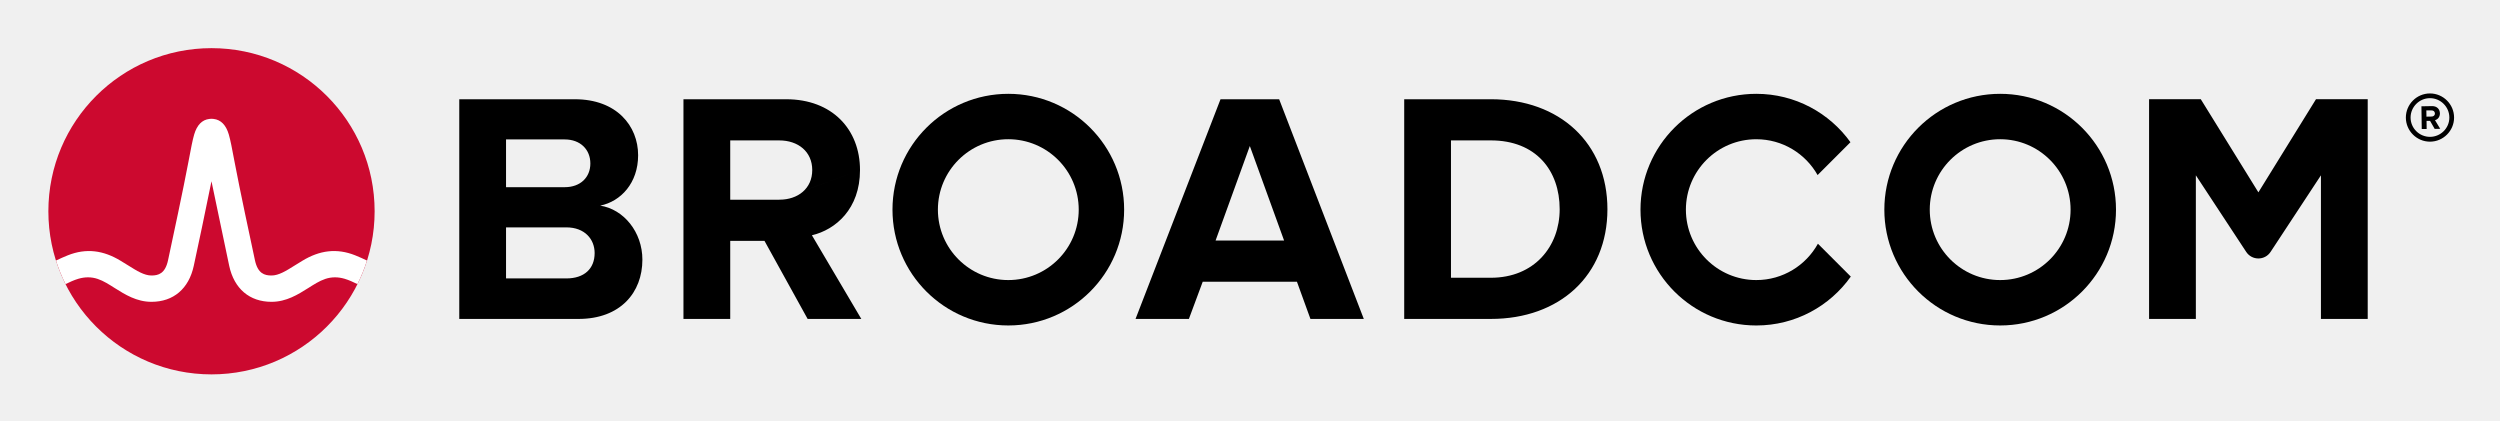
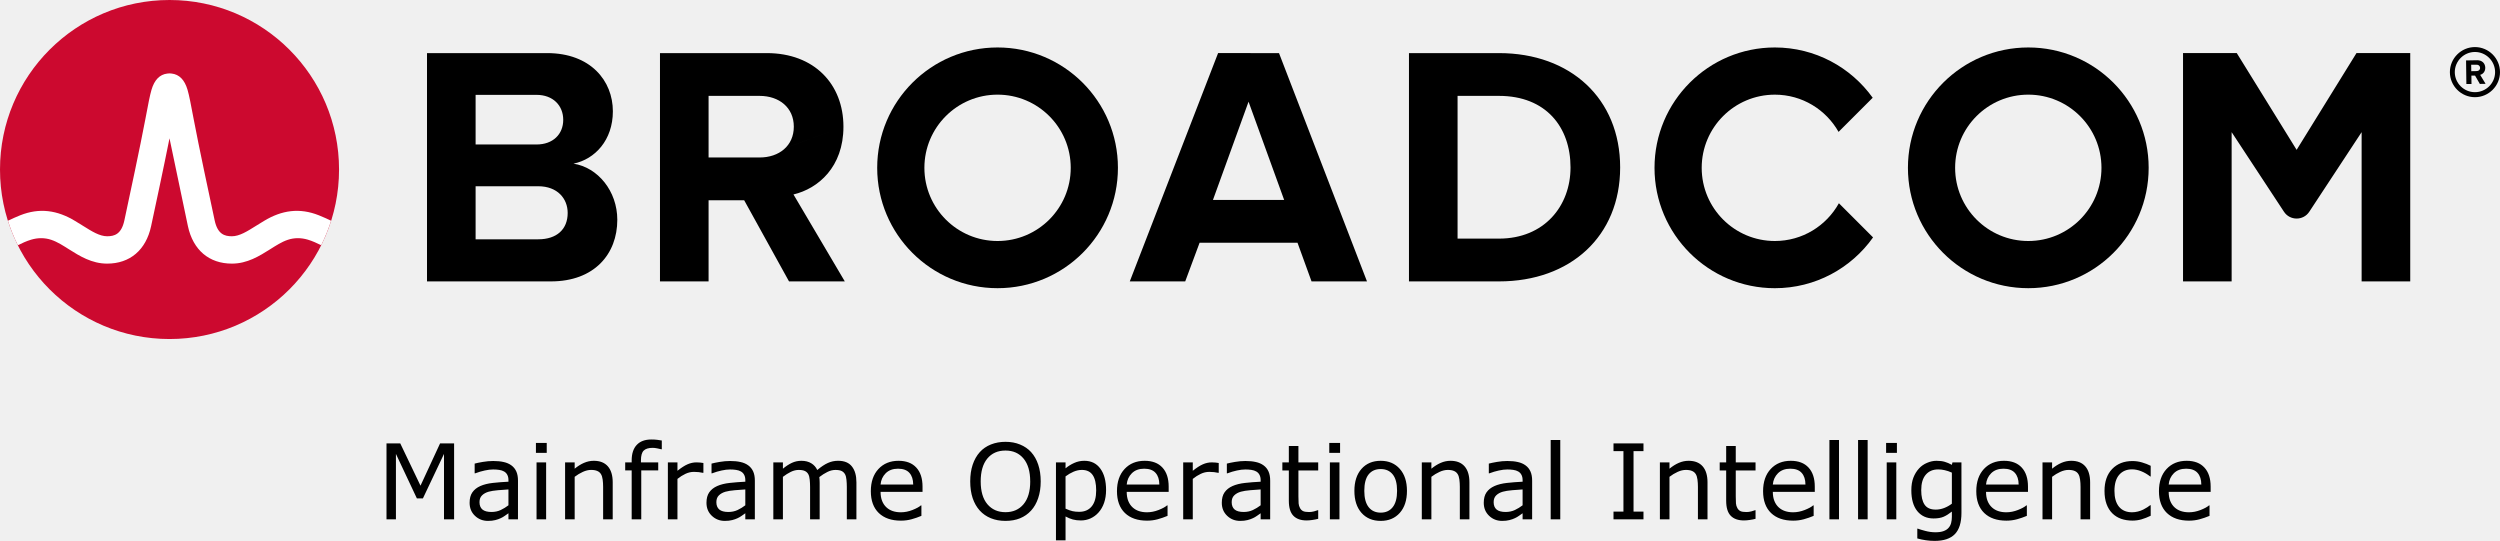
- <svg xmlns="http://www.w3.org/2000/svg" xmlns:xlink="http://www.w3.org/1999/xlink" role="img" viewBox="-4.53 -4.53 248.82 41.82" version="1.1" id="svg4">
+ <svg xmlns="http://www.w3.org/2000/svg" xmlns:xlink="http://www.w3.org/1999/xlink" role="img" viewBox="-4.53 -4.53 239.436 51.803" version="1.1" id="svg4" width="239.436" height="51.803">
  <defs id="defs4" />
-   <path d="M237.32 9.09c-1.06 0-1.93-.86-1.93-1.92s.87-1.93 1.93-1.93 1.93.87 1.93 1.93-.87 1.92-1.93 1.92m0-4.32c-1.32 0-2.4 1.08-2.4 2.4 0 1.32 1.08 2.4 2.4 2.4 1.32 0 2.4-1.08 2.4-2.4 0-1.32-1.08-2.4-2.4-2.4" id="path1" />
-   <path d="M237.48 7.07l-.51.01-.01-.62h.51c.19-.01.34.11.34.3.01.19-.14.31-.33.31m.83-.32c-.01-.42-.3-.72-.77-.72l-1.07.02.03 2.26h.49l-.01-.81h.35l.46.8.55-.01-.52-.86c.24-.06.49-.28.49-.68M51.834 23.18h-5.999V9.347h5.835c1.574 0 2.557 1.016 2.557 2.393 0 1.377-.983 2.36-2.557 2.36H45v4h6.834c1.836 0 2.819 1.18 2.819 2.556 0 1.574-1.049 2.525-2.819 2.525m3.376-7.245c2.066-.426 3.771-2.262 3.771-5.015 0-2.918-2.131-5.573-6.295-5.573h-11.506v21.865h11.867c4.163 0 6.359-2.623 6.359-5.901 0-2.754-1.868-5.015-4.196-5.376m17.823-.59H68v4.098h3.558l4.294 7.769h5.343l-4.917-8.327c2.361-.557 4.786-2.622 4.786-6.49m0 0c0-4.065-2.786-7.048-7.343-7.048h-10.228v21.865h4.655V9.445h4.885c1.869 0 3.278 1.114 3.278 2.95s-1.409 2.95-3.278 2.95m43.421 4.065l3.409-9.408 3.41 9.408zm.492-14.063l-8.458 21.865h5.31l1.377-3.704h9.376l1.344 3.704h5.311l-8.425-21.865zm26.904 17.767h-3.967v-13.67h3.967c4.491 0 6.851 2.983 6.851 6.852 0 3.704-2.524 6.818-6.851 6.818m0-17.767h-8.622v21.865h8.622c6.851 0 11.604-4.327 11.604-10.916s-4.753-10.949-11.604-10.949m82.127-.004l-5.734 9.27-5.734-9.27h-5.146v21.869h4.656v-14.293l5.012 7.622c.574.871 1.851.871 2.424 0l5.013-7.622v14.293h4.656V5.343z" id="path2" />
-   <path id="a" d="M95.825 23.344c-3.871 0-7.008-3.138-7.008-7.008 0-3.871 3.137-7.009 7.008-7.009 3.87 0 7.008 3.138 7.008 7.009 0 3.87-3.138 7.008-7.008 7.008m0-18.536c-6.367 0-11.528 5.161-11.528 11.528 0 6.366 5.161 11.527 11.528 11.527 6.366 0 11.528-5.161 11.528-11.527 0-6.367-5.162-11.528-11.528-11.528" />
-   <path d="M176.404 19.727c-1.195 2.156-3.492 3.617-6.132 3.617-3.87 0-7.008-3.138-7.008-7.008 0-3.871 3.138-7.008 7.008-7.008 2.618 0 4.897 1.438 6.1 3.565l3.27-3.269c-2.092-2.915-5.508-4.816-9.37-4.816-6.367 0-11.527 5.161-11.527 11.528 0 6.366 5.16 11.528 11.527 11.528 3.883 0 7.316-1.922 9.404-4.865z" id="path3" />
+   <path d="m 232.506,4.298 c -1.06,0 -1.93,-0.86 -1.93,-1.92 0,-1.06 0.87,-1.93 1.93,-1.93 1.06,0 1.93,0.87 1.93,1.93 0,1.06 -0.87,1.92 -1.93,1.92 m 0,-4.32 c -1.32,0 -2.4,1.08 -2.4,2.4 0,1.32 1.08,2.4 2.4,2.4 1.32,0 2.4,-1.08 2.4,-2.4 0,-1.32 -1.08,-2.4 -2.4,-2.4" id="path1" />
+   <path d="m 232.666,2.278 -0.51,0.01 -0.01,-0.62 h 0.51 c 0.19,-0.01 0.34,0.11 0.34,0.3 0.01,0.19 -0.14,0.31 -0.33,0.31 m 0.83,-0.32 c -0.01,-0.42 -0.3,-0.72 -0.77,-0.72 l -1.07,0.02 0.03,2.26 h 0.49 l -0.01,-0.81 h 0.35 l 0.46,0.8 0.55,-0.01 -0.52,-0.86 c 0.24,-0.06 0.49,-0.28 0.49,-0.68 M 47.02,18.389 h -5.999 V 4.555 h 5.835 c 1.574,0 2.557,1.016 2.557,2.393 0,1.377 -0.983,2.36 -2.557,2.36 H 40.186 v 4 h 6.834 c 1.836,0 2.819,1.18 2.819,2.556 0,1.574 -1.049,2.525 -2.819,2.525 m 3.376,-7.245 c 2.066,-0.426 3.771,-2.262 3.771,-5.015 0,-2.918 -2.131,-5.573 -6.295,-5.573 H 36.366 V 22.421 h 11.867 c 4.163,0 6.359,-2.623 6.359,-5.901 0,-2.754 -1.868,-5.015 -4.196,-5.376 m 17.823,-0.59 H 63.186 v 4.098 h 3.558 l 4.294,7.769 h 5.343 l -4.917,-8.327 c 2.361,-0.557 4.786,-2.622 4.786,-6.49 m 0,0 c 0,-4.065 -2.786,-7.048 -7.343,-7.048 H 58.679 V 22.42 h 4.655 V 4.653 h 4.885 c 1.869,0 3.278,1.114 3.278,2.95 0,1.836 -1.409,2.95 -3.278,2.95 m 43.421,4.065 3.409,-9.408 3.41,9.408 z m 0.492,-14.063 -8.458,21.865 h 5.31 l 1.377,-3.704 h 9.376 l 1.344,3.704 h 5.311 L 117.966,0.556 Z M 139.035,18.323 h -3.967 V 4.653 h 3.967 c 4.491,0 6.851,2.983 6.851,6.852 0,3.704 -2.524,6.818 -6.851,6.818 m 0,-17.767 h -8.622 V 22.421 h 8.622 c 6.851,0 11.604,-4.327 11.604,-10.916 0,-6.589 -4.753,-10.949 -11.604,-10.949 m 82.127,-0.004 -5.734,9.27 -5.734,-9.27 h -5.146 V 22.42 h 4.656 V 8.127 l 5.012,7.622 c 0.574,0.871 1.851,0.871 2.424,0 l 5.013,-7.622 V 22.42 h 4.656 V 0.551 Z" id="path2" />
+   <path id="a" d="m 91.011,18.552 c -3.871,0 -7.008,-3.138 -7.008,-7.008 0,-3.871 3.137,-7.009 7.008,-7.009 3.87,0 7.008,3.138 7.008,7.009 0,3.87 -3.138,7.008 -7.008,7.008 m 0,-18.536 c -6.367,0 -11.528,5.161 -11.528,11.528 0,6.366 5.161,11.527 11.528,11.527 6.366,0 11.528,-5.161 11.528,-11.527 0,-6.367 -5.162,-11.528 -11.528,-11.528" />
+   <path d="m 171.589,14.935 c -1.195,2.156 -3.492,3.617 -6.132,3.617 -3.87,0 -7.008,-3.138 -7.008,-7.008 0,-3.871 3.138,-7.008 7.008,-7.008 2.618,0 4.897,1.438 6.1,3.565 l 3.27,-3.269 c -2.092,-2.915 -5.508,-4.816 -9.37,-4.816 -6.367,0 -11.527,5.161 -11.527,11.528 0,6.366 5.16,11.528 11.527,11.528 3.883,0 7.316,-1.922 9.404,-4.865 z" id="path3" />
  <use transform="translate(98.718)" xlink:href="#a" id="use3" />
-   <ellipse cx="16.52" cy="16.497" fill="#cc092f" rx="16.236" ry="16.235" id="ellipse3" />
-   <path fill="#fff" d="M30.825 20.883c-1.857-.74-3.557-.492-5.261.541 0 0-.621.379-.807.496-.794.498-1.543.97-2.263.97-.687 0-1.363-.184-1.649-1.513-.446-2.073-1.534-7.167-2.009-9.69-.279-1.483-.432-2.282-.591-2.825-.28-.954-.792-1.473-1.519-1.556 0 0-.114-.016-.207-.016-.092 0-.218.018-.218.018-.72.086-1.229.605-1.507 1.554-.159.543-.312 1.342-.591 2.825-.475 2.523-1.563 7.617-2.009 9.69-.286 1.329-.962 1.513-1.649 1.513-.72 0-1.469-.472-2.263-.97-.186-.117-.808-.496-.808-.496-1.703-1.033-3.404-1.281-5.26-.541-.401.16-.796.339-1.172.52.257.806.577 1.599.95 2.344.411-.202.842-.402 1.282-.532.634-.187 1.284-.197 1.914.014.612.205 1.157.568 1.7.909 1.023.643 2.182 1.372 3.657 1.372 2.186 0 3.72-1.305 4.21-3.581.38-1.764 1.222-5.702 1.763-8.418 0 0 1.386 6.654 1.765 8.418.49 2.276 2.025 3.581 4.211 3.581 1.475 0 2.634-.729 3.657-1.372.543-.341 1.088-.704 1.7-.909.629-.211 1.28-.201 1.914-.014.44.13.87.331 1.281.533.374-.745.693-1.539.95-2.345-.376-.181-.77-.36-1.171-.52" id="path4" />
-   <path d="m 43.775,50 h -0.967 v -6.265 l -2.021,4.263 H 40.211 L 38.204,43.735 V 50 h -0.903 v -7.271 h 1.318 l 1.938,4.048 1.875,-4.048 h 1.343 z m 6.118,0 h -0.913 v -0.581 q -0.122,0.083 -0.332,0.234 -0.205,0.146 -0.4,0.234 Q 48.018,50 47.721,50.073 q -0.298,0.078 -0.698,0.078 -0.737,0 -1.25,-0.488 -0.513,-0.488 -0.513,-1.245 0,-0.62 0.264,-1.001 0.269,-0.386 0.762,-0.605 0.498,-0.22 1.196,-0.298 0.698,-0.078 1.499,-0.117 v -0.142 q 0,-0.312 -0.112,-0.518 -0.107,-0.205 -0.312,-0.322 -0.195,-0.112 -0.469,-0.151 -0.273,-0.039 -0.571,-0.039 -0.361,0 -0.806,0.098 -0.444,0.093 -0.918,0.273 h -0.049 v -0.933 q 0.269,-0.073 0.776,-0.161 0.508,-0.088 1.001,-0.088 0.576,0 1.001,0.098 0.43,0.093 0.742,0.322 0.308,0.225 0.469,0.581 0.161,0.356 0.161,0.884 z m -0.913,-1.343 v -1.519 q -0.42,0.024 -0.991,0.073 -0.566,0.049 -0.898,0.142 -0.396,0.112 -0.64,0.352 -0.244,0.234 -0.244,0.649 0,0.469 0.283,0.708 0.283,0.234 0.864,0.234 0.483,0 0.884,-0.186 0.4,-0.19 0.742,-0.454 z m 3.667,-5.024 h -1.035 v -0.952 h 1.035 z M 52.589,50 h -0.918 v -5.454 h 0.918 z m 6.377,0 h -0.918 v -3.105 q 0,-0.376 -0.044,-0.703 -0.044,-0.332 -0.161,-0.518 -0.122,-0.205 -0.352,-0.303 -0.229,-0.103 -0.596,-0.103 -0.376,0 -0.786,0.186 -0.41,0.186 -0.786,0.474 V 50 h -0.918 v -5.454 h 0.918 v 0.605 q 0.43,-0.356 0.889,-0.557 0.459,-0.2 0.942,-0.2 0.884,0 1.348,0.532 0.464,0.532 0.464,1.533 z m 4.702,-6.709 h -0.049 q -0.151,-0.044 -0.396,-0.088 -0.244,-0.049 -0.43,-0.049 -0.591,0 -0.859,0.264 -0.264,0.259 -0.264,0.942 v 0.186 h 1.655 v 0.771 H 61.7 V 50 h -0.918 v -4.683 h -0.62 v -0.771 h 0.62 v -0.181 q 0,-0.972 0.483,-1.489 0.483,-0.522 1.396,-0.522 0.308,0 0.552,0.029 0.249,0.029 0.454,0.068 z m 3.984,2.256 h -0.049 q -0.205,-0.049 -0.4,-0.068 -0.19,-0.024 -0.454,-0.024 -0.425,0 -0.82,0.19 -0.396,0.186 -0.762,0.483 V 50 h -0.918 v -5.454 h 0.918 v 0.806 q 0.547,-0.439 0.962,-0.62 0.42,-0.186 0.854,-0.186 0.239,0 0.347,0.015 0.107,0.01 0.322,0.044 z M 72.579,50 h -0.913 v -0.581 q -0.122,0.083 -0.332,0.234 -0.205,0.146 -0.4,0.234 Q 70.704,50 70.406,50.073 q -0.298,0.078 -0.698,0.078 -0.737,0 -1.25,-0.488 -0.513,-0.488 -0.513,-1.245 0,-0.62 0.264,-1.001 0.269,-0.386 0.762,-0.605 0.498,-0.22 1.196,-0.298 0.698,-0.078 1.499,-0.117 v -0.142 q 0,-0.312 -0.112,-0.518 -0.107,-0.205 -0.312,-0.322 -0.195,-0.112 -0.469,-0.151 -0.273,-0.039 -0.571,-0.039 -0.361,0 -0.806,0.098 -0.444,0.093 -0.918,0.273 h -0.049 v -0.933 q 0.269,-0.073 0.776,-0.161 0.508,-0.088 1.001,-0.088 0.576,0 1.001,0.098 0.43,0.093 0.742,0.322 0.308,0.225 0.469,0.581 0.161,0.356 0.161,0.884 z m -0.913,-1.343 v -1.519 q -0.42,0.024 -0.991,0.073 -0.566,0.049 -0.898,0.142 -0.396,0.112 -0.64,0.352 -0.244,0.234 -0.244,0.649 0,0.469 0.283,0.708 0.283,0.234 0.864,0.234 0.483,0 0.884,-0.186 0.4,-0.19 0.742,-0.454 z M 82.306,50 h -0.918 v -3.105 q 0,-0.352 -0.034,-0.679 -0.029,-0.327 -0.132,-0.522 -0.112,-0.21 -0.322,-0.317 -0.21,-0.107 -0.605,-0.107 -0.386,0 -0.771,0.195 -0.386,0.19 -0.771,0.488 0.015,0.112 0.024,0.264 0.01,0.146 0.01,0.293 V 50 h -0.918 v -3.105 q 0,-0.361 -0.034,-0.684 -0.029,-0.327 -0.132,-0.522 -0.112,-0.21 -0.322,-0.312 -0.21,-0.107 -0.605,-0.107 -0.376,0 -0.757,0.186 -0.376,0.186 -0.752,0.474 V 50 h -0.918 v -5.454 h 0.918 v 0.605 q 0.43,-0.356 0.854,-0.557 0.43,-0.2 0.913,-0.2 0.557,0 0.942,0.234 0.391,0.234 0.581,0.649 0.557,-0.469 1.016,-0.674 0.459,-0.21 0.981,-0.21 0.898,0 1.323,0.547 0.43,0.542 0.43,1.519 z m 6.333,-2.632 h -4.019 q 0,0.503 0.151,0.879 0.151,0.371 0.415,0.61 0.254,0.234 0.601,0.352 0.352,0.117 0.771,0.117 0.557,0 1.118,-0.22 0.566,-0.225 0.806,-0.439 h 0.049 v 1.001 q -0.464,0.195 -0.947,0.327 -0.483,0.132 -1.016,0.132 -1.357,0 -2.119,-0.732 -0.762,-0.737 -0.762,-2.09 0,-1.338 0.728,-2.124 0.732,-0.786 1.924,-0.786 1.104,0 1.699,0.645 0.601,0.645 0.601,1.831 z m -0.894,-0.703 q -0.005,-0.723 -0.366,-1.118 -0.356,-0.396 -1.089,-0.396 -0.737,0 -1.177,0.435 -0.435,0.435 -0.493,1.079 z M 99.039,43.564 q 0.444,0.488 0.679,1.196 0.239,0.708 0.239,1.606 0,0.898 -0.244,1.611 -0.239,0.708 -0.674,1.182 -0.449,0.493 -1.064,0.742 -0.61,0.249 -1.396,0.249 -0.767,0 -1.396,-0.254 -0.625,-0.254 -1.064,-0.737 -0.439,-0.483 -0.679,-1.187 -0.234,-0.703 -0.234,-1.606 0,-0.889 0.234,-1.592 0.234,-0.708 0.684,-1.211 0.43,-0.479 1.064,-0.732 0.64,-0.254 1.392,-0.254 0.781,0 1.401,0.259 0.625,0.254 1.06,0.728 z m -0.088,2.803 q 0,-1.416 -0.635,-2.183 -0.635,-0.771 -1.733,-0.771 -1.108,0 -1.743,0.771 -0.63,0.767 -0.63,2.183 0,1.431 0.645,2.192 0.645,0.757 1.729,0.757 1.084,0 1.724,-0.757 0.645,-0.762 0.645,-2.192 z m 7.266,0.84 q 0,0.664 -0.19,1.216 -0.19,0.547 -0.537,0.928 -0.322,0.361 -0.762,0.562 -0.435,0.195 -0.923,0.195 -0.425,0 -0.771,-0.093 -0.342,-0.093 -0.698,-0.288 v 2.285 h -0.918 v -7.466 h 0.918 v 0.571 q 0.366,-0.308 0.82,-0.513 0.459,-0.21 0.977,-0.21 0.986,0 1.533,0.747 0.552,0.742 0.552,2.065 z m -0.947,0.024 q 0,-0.986 -0.337,-1.475 -0.337,-0.488 -1.035,-0.488 -0.396,0 -0.796,0.171 -0.4,0.171 -0.767,0.449 v 3.091 q 0.391,0.176 0.669,0.239 0.283,0.063 0.64,0.063 0.767,0 1.196,-0.518 0.43,-0.518 0.43,-1.533 z m 6.943,0.137 h -4.019 q 0,0.503 0.151,0.879 0.151,0.371 0.415,0.61 0.254,0.234 0.601,0.352 0.352,0.117 0.771,0.117 0.557,0 1.118,-0.22 0.566,-0.225 0.806,-0.439 h 0.049 v 1.001 q -0.464,0.195 -0.947,0.327 -0.483,0.132 -1.016,0.132 -1.357,0 -2.119,-0.732 -0.762,-0.737 -0.762,-2.09 0,-1.338 0.728,-2.124 0.732,-0.786 1.924,-0.786 1.104,0 1.699,0.645 0.601,0.645 0.601,1.831 z m -0.894,-0.703 q -0.005,-0.723 -0.366,-1.118 -0.356,-0.396 -1.089,-0.396 -0.737,0 -1.177,0.435 -0.435,0.435 -0.493,1.079 z m 5.688,-1.118 h -0.049 q -0.205,-0.049 -0.4,-0.068 -0.19,-0.024 -0.454,-0.024 -0.425,0 -0.82,0.19 -0.396,0.186 -0.762,0.483 V 50 h -0.918 v -5.454 h 0.918 v 0.806 q 0.547,-0.439 0.962,-0.62 0.42,-0.186 0.854,-0.186 0.239,0 0.347,0.015 0.107,0.01 0.322,0.044 z M 121.934,50 h -0.913 v -0.581 q -0.122,0.083 -0.332,0.234 -0.205,0.146 -0.4,0.234 -0.229,0.112 -0.527,0.186 -0.298,0.078 -0.698,0.078 -0.737,0 -1.25,-0.488 -0.513,-0.488 -0.513,-1.245 0,-0.62 0.264,-1.001 0.269,-0.386 0.762,-0.605 0.498,-0.22 1.196,-0.298 0.698,-0.078 1.499,-0.117 v -0.142 q 0,-0.312 -0.112,-0.518 -0.107,-0.205 -0.312,-0.322 -0.195,-0.112 -0.469,-0.151 -0.273,-0.039 -0.571,-0.039 -0.361,0 -0.806,0.098 -0.444,0.093 -0.918,0.273 h -0.049 v -0.933 q 0.269,-0.073 0.776,-0.161 0.508,-0.088 1.001,-0.088 0.576,0 1.001,0.098 0.43,0.093 0.742,0.322 0.308,0.225 0.469,0.581 0.161,0.356 0.161,0.884 z m -0.913,-1.343 v -1.519 q -0.42,0.024 -0.991,0.073 -0.566,0.049 -0.898,0.142 -0.396,0.112 -0.64,0.352 -0.244,0.234 -0.244,0.649 0,0.469 0.283,0.708 0.283,0.234 0.864,0.234 0.483,0 0.884,-0.186 0.4,-0.19 0.742,-0.454 z m 5.513,1.294 q -0.259,0.068 -0.566,0.112 -0.303,0.044 -0.542,0.044 -0.835,0 -1.27,-0.449 -0.435,-0.449 -0.435,-1.44 v -2.9 h -0.62 v -0.771 h 0.62 v -1.567 h 0.918 v 1.567 h 1.895 v 0.771 h -1.895 v 2.485 q 0,0.43 0.019,0.674 0.019,0.239 0.137,0.449 0.107,0.195 0.293,0.288 0.19,0.088 0.576,0.088 0.225,0 0.469,-0.063 0.244,-0.068 0.352,-0.112 h 0.049 z m 2.095,-6.318 h -1.035 v -0.952 h 1.035 z M 128.57,50 h -0.918 v -5.454 h 0.918 z m 6.465,-2.725 q 0,1.333 -0.684,2.104 -0.684,0.771 -1.831,0.771 -1.157,0 -1.841,-0.771 -0.679,-0.771 -0.679,-2.104 0,-1.333 0.679,-2.104 0.684,-0.776 1.841,-0.776 1.147,0 1.831,0.776 0.684,0.771 0.684,2.104 z m -0.947,0 q 0,-1.06 -0.415,-1.572 -0.415,-0.518 -1.152,-0.518 -0.747,0 -1.162,0.518 -0.41,0.513 -0.41,1.572 0,1.025 0.415,1.558 0.415,0.527 1.157,0.527 0.732,0 1.147,-0.522 0.42,-0.527 0.42,-1.562 z M 141.016,50 h -0.918 v -3.105 q 0,-0.376 -0.044,-0.703 -0.044,-0.332 -0.161,-0.518 -0.122,-0.205 -0.352,-0.303 -0.229,-0.103 -0.596,-0.103 -0.376,0 -0.786,0.186 -0.41,0.186 -0.786,0.474 V 50 h -0.918 v -5.454 h 0.918 v 0.605 q 0.43,-0.356 0.889,-0.557 0.459,-0.2 0.942,-0.2 0.884,0 1.348,0.532 0.464,0.532 0.464,1.533 z m 6.006,0 h -0.913 v -0.581 q -0.122,0.083 -0.332,0.234 -0.205,0.146 -0.4,0.234 -0.229,0.112 -0.527,0.186 -0.298,0.078 -0.698,0.078 -0.737,0 -1.25,-0.488 -0.513,-0.488 -0.513,-1.245 0,-0.62 0.264,-1.001 0.269,-0.386 0.762,-0.605 0.498,-0.22 1.196,-0.298 0.698,-0.078 1.499,-0.117 v -0.142 q 0,-0.312 -0.112,-0.518 -0.107,-0.205 -0.312,-0.322 -0.195,-0.112 -0.469,-0.151 -0.273,-0.039 -0.571,-0.039 -0.361,0 -0.806,0.098 -0.444,0.093 -0.918,0.273 h -0.049 v -0.933 q 0.269,-0.073 0.776,-0.161 0.508,-0.088 1.001,-0.088 0.576,0 1.001,0.098 0.43,0.093 0.742,0.322 0.308,0.225 0.469,0.581 0.161,0.356 0.161,0.884 z m -0.913,-1.343 v -1.519 q -0.42,0.024 -0.991,0.073 -0.566,0.049 -0.898,0.142 -0.396,0.112 -0.64,0.352 -0.244,0.234 -0.244,0.649 0,0.469 0.283,0.708 0.283,0.234 0.864,0.234 0.483,0 0.884,-0.186 0.4,-0.19 0.742,-0.454 z M 149.718,50 h -0.918 v -7.598 h 0.918 z m 7.969,0 h -2.871 v -0.742 h 0.952 V 43.472 h -0.952 v -0.742 h 2.871 v 0.742 h -0.952 v 5.786 h 0.952 z m 6.133,0 h -0.918 v -3.105 q 0,-0.376 -0.044,-0.703 -0.044,-0.332 -0.161,-0.518 -0.122,-0.205 -0.352,-0.303 -0.229,-0.103 -0.596,-0.103 -0.376,0 -0.786,0.186 -0.41,0.186 -0.786,0.474 V 50 h -0.918 v -5.454 h 0.918 v 0.605 q 0.43,-0.356 0.889,-0.557 0.459,-0.2 0.942,-0.2 0.884,0 1.348,0.532 0.464,0.532 0.464,1.533 z m 4.6,-0.049 q -0.259,0.068 -0.566,0.112 -0.303,0.044 -0.542,0.044 -0.835,0 -1.27,-0.449 -0.435,-0.449 -0.435,-1.44 v -2.9 h -0.62 v -0.771 h 0.62 v -1.567 h 0.918 v 1.567 h 1.895 v 0.771 h -1.895 v 2.485 q 0,0.43 0.019,0.674 0.019,0.239 0.137,0.449 0.107,0.195 0.293,0.288 0.19,0.088 0.576,0.088 0.225,0 0.469,-0.063 0.244,-0.068 0.352,-0.112 h 0.049 z m 5.674,-2.583 h -4.019 q 0,0.503 0.151,0.879 0.151,0.371 0.415,0.61 0.254,0.234 0.601,0.352 0.352,0.117 0.771,0.117 0.557,0 1.118,-0.22 0.566,-0.225 0.806,-0.439 h 0.049 v 1.001 q -0.464,0.195 -0.947,0.327 -0.483,0.132 -1.016,0.132 -1.357,0 -2.119,-0.732 -0.762,-0.737 -0.762,-2.09 0,-1.338 0.728,-2.124 0.732,-0.786 1.924,-0.786 1.104,0 1.699,0.645 0.601,0.645 0.601,1.831 z m -0.894,-0.703 q -0.005,-0.723 -0.366,-1.118 -0.356,-0.396 -1.089,-0.396 -0.737,0 -1.177,0.435 -0.435,0.435 -0.493,1.079 z M 176.412,50 h -0.918 v -7.598 h 0.918 z m 2.744,0 h -0.918 v -7.598 h 0.918 z m 2.803,-6.367 h -1.035 v -0.952 h 1.035 z M 181.9,50 h -0.918 v -5.454 h 0.918 z m 6.24,-0.62 q 0,1.387 -0.63,2.036 -0.63,0.649 -1.938,0.649 -0.435,0 -0.85,-0.063 -0.41,-0.059 -0.811,-0.171 v -0.938 h 0.049 q 0.225,0.088 0.713,0.215 0.488,0.132 0.977,0.132 0.469,0 0.776,-0.112 0.308,-0.112 0.479,-0.312 0.171,-0.19 0.244,-0.459 0.073,-0.269 0.073,-0.601 v -0.498 q -0.415,0.332 -0.796,0.498 -0.376,0.161 -0.962,0.161 -0.977,0 -1.553,-0.703 -0.571,-0.708 -0.571,-1.992 0,-0.703 0.195,-1.211 0.2,-0.513 0.542,-0.884 0.317,-0.347 0.771,-0.537 0.454,-0.195 0.903,-0.195 0.474,0 0.791,0.098 0.322,0.093 0.679,0.288 l 0.059,-0.234 h 0.859 z m -0.918,-0.879 v -2.974 q -0.366,-0.166 -0.684,-0.234 -0.312,-0.073 -0.625,-0.073 -0.757,0 -1.191,0.508 -0.435,0.508 -0.435,1.475 0,0.918 0.322,1.392 0.322,0.474 1.069,0.474 0.4,0 0.801,-0.151 0.405,-0.156 0.742,-0.415 z m 7.29,-1.133 h -4.019 q 0,0.503 0.151,0.879 0.151,0.371 0.415,0.61 0.254,0.234 0.601,0.352 0.352,0.117 0.771,0.117 0.557,0 1.118,-0.22 0.566,-0.225 0.806,-0.439 h 0.049 v 1.001 q -0.464,0.195 -0.947,0.327 -0.483,0.132 -1.016,0.132 -1.357,0 -2.119,-0.732 -0.762,-0.737 -0.762,-2.09 0,-1.338 0.728,-2.124 0.732,-0.786 1.924,-0.786 1.104,0 1.699,0.645 0.601,0.645 0.601,1.831 z m -0.894,-0.703 q -0.005,-0.723 -0.366,-1.118 -0.356,-0.396 -1.089,-0.396 -0.737,0 -1.177,0.435 -0.435,0.435 -0.493,1.079 z M 200.465,50 h -0.918 v -3.105 q 0,-0.376 -0.044,-0.703 -0.044,-0.332 -0.161,-0.518 -0.122,-0.205 -0.352,-0.303 -0.229,-0.103 -0.596,-0.103 -0.376,0 -0.786,0.186 -0.41,0.186 -0.786,0.474 V 50 h -0.918 v -5.454 h 0.918 v 0.605 q 0.43,-0.356 0.889,-0.557 0.459,-0.2 0.942,-0.2 0.884,0 1.348,0.532 0.464,0.532 0.464,1.533 z m 5.801,-0.342 Q 205.806,49.878 205.391,50 q -0.41,0.122 -0.874,0.122 -0.591,0 -1.084,-0.171 -0.493,-0.176 -0.845,-0.527 -0.356,-0.352 -0.552,-0.889 -0.195,-0.537 -0.195,-1.255 0,-1.338 0.732,-2.1 0.737,-0.762 1.943,-0.762 0.469,0 0.918,0.132 0.454,0.132 0.83,0.322 v 1.021 h -0.049 q -0.42,-0.327 -0.869,-0.503 -0.444,-0.176 -0.869,-0.176 -0.781,0 -1.235,0.527 -0.449,0.522 -0.449,1.538 0,0.986 0.439,1.519 0.444,0.527 1.245,0.527 0.278,0 0.566,-0.073 0.288,-0.073 0.518,-0.19 0.2,-0.103 0.376,-0.215 0.176,-0.117 0.278,-0.2 h 0.049 z m 5.742,-2.29 h -4.019 q 0,0.503 0.151,0.879 0.151,0.371 0.415,0.61 0.254,0.234 0.601,0.352 0.352,0.117 0.771,0.117 0.557,0 1.118,-0.22 0.566,-0.225 0.806,-0.439 h 0.049 v 1.001 q -0.464,0.195 -0.947,0.327 -0.483,0.132 -1.016,0.132 -1.357,0 -2.119,-0.732 -0.762,-0.737 -0.762,-2.09 0,-1.338 0.728,-2.124 0.732,-0.786 1.924,-0.786 1.104,0 1.699,0.645 0.601,0.645 0.601,1.831 z m -0.894,-0.703 q -0.005,-0.723 -0.366,-1.118 -0.356,-0.396 -1.089,-0.396 -0.737,0 -1.177,0.435 -0.435,0.435 -0.493,1.079 z" id="text4" style="font-size:10px;text-anchor:middle" aria-label="Mainframe Operational Intelligence" />
+   <ellipse cx="11.706" cy="11.705" fill="#cc092f" rx="16.236" ry="16.235" id="ellipse3" />
+   <path fill="#ffffff" d="m 26.011,16.091 c -1.857,-0.74 -3.557,-0.492 -5.261,0.541 0,0 -0.621,0.379 -0.807,0.496 -0.794,0.498 -1.543,0.97 -2.263,0.97 -0.687,0 -1.363,-0.184 -1.649,-1.513 -0.446,-2.073 -1.534,-7.167 -2.009,-9.69 -0.279,-1.483 -0.432,-2.282 -0.591,-2.825 -0.28,-0.954 -0.792,-1.473 -1.519,-1.556 0,0 -0.114,-0.016 -0.207,-0.016 -0.092,0 -0.218,0.018 -0.218,0.018 -0.72,0.086 -1.229,0.605 -1.507,1.554 -0.159,0.543 -0.312,1.342 -0.591,2.825 -0.475,2.523 -1.563,7.617 -2.009,9.69 -0.286,1.329 -0.962,1.513 -1.649,1.513 -0.72,0 -1.469,-0.472 -2.263,-0.97 -0.186,-0.117 -0.808,-0.496 -0.808,-0.496 -1.703,-1.033 -3.404,-1.281 -5.26,-0.541 -0.401,0.16 -0.796,0.339 -1.172,0.52 0.257,0.806 0.577,1.599 0.95,2.344 0.411,-0.202 0.842,-0.402 1.282,-0.532 0.634,-0.187 1.284,-0.197 1.914,0.014 0.612,0.205 1.157,0.568 1.7,0.909 1.023,0.643 2.182,1.372 3.657,1.372 2.186,0 3.72,-1.305 4.21,-3.581 0.38,-1.764 1.222,-5.702 1.763,-8.418 0,0 1.386,6.654 1.765,8.418 0.49,2.276 2.025,3.581 4.211,3.581 1.475,0 2.634,-0.729 3.657,-1.372 0.543,-0.341 1.088,-0.704 1.7,-0.909 0.629,-0.211 1.28,-0.201 1.914,-0.014 0.44,0.13 0.87,0.331 1.281,0.533 0.374,-0.745 0.693,-1.539 0.95,-2.345 -0.376,-0.181 -0.77,-0.36 -1.171,-0.52" id="path4" />
+   <path d="m 38.961,45.208 h -0.967 v -6.265 l -2.021,4.263 H 35.397 L 33.39,38.943 V 45.208 h -0.903 v -7.271 h 1.318 l 1.938,4.048 1.875,-4.048 h 1.343 z m 6.118,0 h -0.913 v -0.581 q -0.122,0.083 -0.332,0.234 -0.205,0.146 -0.4,0.234 -0.229,0.112 -0.527,0.186 -0.298,0.078 -0.698,0.078 -0.737,0 -1.25,-0.488 -0.513,-0.488 -0.513,-1.245 0,-0.62 0.264,-1.001 0.269,-0.386 0.762,-0.605 0.498,-0.22 1.196,-0.298 0.698,-0.078 1.499,-0.117 v -0.142 q 0,-0.312 -0.112,-0.518 -0.107,-0.205 -0.312,-0.322 -0.195,-0.112 -0.469,-0.151 -0.273,-0.039 -0.571,-0.039 -0.361,0 -0.806,0.098 -0.444,0.093 -0.918,0.273 h -0.049 v -0.933 q 0.269,-0.073 0.776,-0.161 0.508,-0.088 1.001,-0.088 0.576,0 1.001,0.098 0.43,0.093 0.742,0.322 0.308,0.225 0.469,0.581 0.161,0.356 0.161,0.884 z m -0.913,-1.343 v -1.519 q -0.42,0.024 -0.991,0.073 -0.566,0.049 -0.898,0.142 -0.396,0.112 -0.64,0.352 -0.244,0.234 -0.244,0.649 0,0.469 0.283,0.708 0.283,0.234 0.864,0.234 0.483,0 0.884,-0.186 0.4,-0.19 0.742,-0.454 z m 3.667,-5.024 h -1.035 v -0.952 h 1.035 z M 47.775,45.208 h -0.918 v -5.454 h 0.918 z m 6.377,0 h -0.918 v -3.105 q 0,-0.376 -0.044,-0.703 -0.044,-0.332 -0.161,-0.518 -0.122,-0.205 -0.352,-0.303 -0.229,-0.103 -0.596,-0.103 -0.376,0 -0.786,0.186 -0.41,0.186 -0.786,0.474 V 45.208 h -0.918 v -5.454 h 0.918 v 0.605 q 0.43,-0.356 0.889,-0.557 0.459,-0.2 0.942,-0.2 0.884,0 1.348,0.532 0.464,0.532 0.464,1.533 z m 4.702,-6.709 h -0.049 q -0.151,-0.044 -0.396,-0.088 -0.244,-0.049 -0.43,-0.049 -0.591,0 -0.859,0.264 -0.264,0.259 -0.264,0.942 v 0.186 h 1.655 v 0.771 H 56.886 V 45.208 h -0.918 v -4.683 h -0.62 v -0.771 h 0.62 v -0.181 q 0,-0.972 0.483,-1.489 0.483,-0.522 1.396,-0.522 0.308,0 0.552,0.029 0.249,0.029 0.454,0.068 z m 3.984,2.256 h -0.049 q -0.205,-0.049 -0.4,-0.068 -0.19,-0.024 -0.454,-0.024 -0.425,0 -0.82,0.19 -0.396,0.186 -0.762,0.483 V 45.208 h -0.918 v -5.454 h 0.918 v 0.806 q 0.547,-0.439 0.962,-0.62 0.42,-0.186 0.854,-0.186 0.239,0 0.347,0.015 0.107,0.01 0.322,0.044 z M 67.765,45.208 H 66.852 v -0.581 q -0.122,0.083 -0.332,0.234 -0.205,0.146 -0.4,0.234 -0.229,0.112 -0.527,0.186 -0.298,0.078 -0.698,0.078 -0.737,0 -1.25,-0.488 -0.513,-0.488 -0.513,-1.245 0,-0.62 0.264,-1.001 0.269,-0.386 0.762,-0.605 0.498,-0.22 1.196,-0.298 0.698,-0.078 1.499,-0.117 v -0.142 q 0,-0.312 -0.112,-0.518 -0.107,-0.205 -0.312,-0.322 -0.195,-0.112 -0.469,-0.151 -0.273,-0.039 -0.571,-0.039 -0.361,0 -0.806,0.098 -0.444,0.093 -0.918,0.273 h -0.049 v -0.933 q 0.269,-0.073 0.776,-0.161 0.508,-0.088 1.001,-0.088 0.576,0 1.001,0.098 0.43,0.093 0.742,0.322 0.308,0.225 0.469,0.581 0.161,0.356 0.161,0.884 z M 66.852,43.865 v -1.519 q -0.42,0.024 -0.991,0.073 -0.566,0.049 -0.898,0.142 -0.396,0.112 -0.64,0.352 -0.244,0.234 -0.244,0.649 0,0.469 0.283,0.708 0.283,0.234 0.864,0.234 0.483,0 0.884,-0.186 0.4,-0.19 0.742,-0.454 z M 77.492,45.208 H 76.574 v -3.105 q 0,-0.352 -0.034,-0.679 -0.029,-0.327 -0.132,-0.522 -0.112,-0.21 -0.322,-0.317 -0.21,-0.107 -0.605,-0.107 -0.386,0 -0.771,0.195 -0.386,0.19 -0.771,0.488 0.015,0.112 0.024,0.264 0.01,0.146 0.01,0.293 V 45.208 h -0.918 v -3.105 q 0,-0.361 -0.034,-0.684 -0.029,-0.327 -0.132,-0.522 -0.112,-0.21 -0.322,-0.312 -0.21,-0.107 -0.605,-0.107 -0.376,0 -0.757,0.186 -0.376,0.186 -0.752,0.474 V 45.208 h -0.918 v -5.454 h 0.918 v 0.605 q 0.43,-0.356 0.854,-0.557 0.43,-0.2 0.913,-0.2 0.557,0 0.942,0.234 0.391,0.234 0.581,0.649 0.557,-0.469 1.016,-0.674 0.459,-0.21 0.981,-0.21 0.898,0 1.323,0.547 0.43,0.542 0.43,1.519 z m 6.333,-2.632 h -4.019 q 0,0.503 0.151,0.879 0.151,0.371 0.415,0.61 0.254,0.234 0.601,0.352 0.352,0.117 0.771,0.117 0.557,0 1.118,-0.22 0.566,-0.225 0.806,-0.439 h 0.049 v 1.001 q -0.464,0.195 -0.947,0.327 -0.483,0.132 -1.016,0.132 -1.357,0 -2.119,-0.732 -0.762,-0.737 -0.762,-2.09 0,-1.338 0.728,-2.124 0.732,-0.786 1.924,-0.786 1.104,0 1.699,0.645 0.601,0.645 0.601,1.831 z m -0.894,-0.703 q -0.005,-0.723 -0.366,-1.118 -0.356,-0.396 -1.089,-0.396 -0.737,0 -1.177,0.435 -0.435,0.435 -0.493,1.079 z m 11.294,-3.101 q 0.444,0.488 0.679,1.196 0.239,0.708 0.239,1.606 0,0.898 -0.244,1.611 -0.239,0.708 -0.674,1.182 -0.449,0.493 -1.064,0.742 -0.61,0.249 -1.396,0.249 -0.767,0 -1.396,-0.254 -0.625,-0.254 -1.064,-0.737 -0.439,-0.483 -0.679,-1.187 -0.234,-0.703 -0.234,-1.606 0,-0.889 0.234,-1.592 0.234,-0.708 0.684,-1.211 0.43,-0.479 1.064,-0.732 0.64,-0.254 1.392,-0.254 0.781,0 1.401,0.259 0.625,0.254 1.06,0.728 z m -0.088,2.803 q 0,-1.416 -0.635,-2.183 -0.635,-0.771 -1.733,-0.771 -1.108,0 -1.743,0.771 -0.63,0.767 -0.63,2.183 0,1.431 0.645,2.192 0.645,0.757 1.729,0.757 1.084,0 1.724,-0.757 0.645,-0.762 0.645,-2.192 z m 7.266,0.84 q 0,0.664 -0.19,1.216 -0.19,0.547 -0.537,0.928 -0.322,0.361 -0.762,0.562 -0.435,0.195 -0.923,0.195 -0.425,0 -0.771,-0.093 -0.342,-0.093 -0.698,-0.288 v 2.285 h -0.918 v -7.466 h 0.918 v 0.571 q 0.366,-0.308 0.82,-0.513 0.459,-0.21 0.977,-0.21 0.986,0 1.533,0.747 0.552,0.742 0.552,2.065 z m -0.947,0.024 q 0,-0.986 -0.337,-1.475 -0.337,-0.488 -1.035,-0.488 -0.396,0 -0.796,0.171 -0.4,0.171 -0.767,0.449 v 3.091 q 0.391,0.176 0.669,0.239 0.283,0.063 0.64,0.063 0.767,0 1.196,-0.518 0.43,-0.518 0.43,-1.533 z m 6.943,0.137 h -4.019 q 0,0.503 0.151,0.879 0.151,0.371 0.415,0.61 0.254,0.234 0.601,0.352 0.352,0.117 0.771,0.117 0.557,0 1.118,-0.22 0.566,-0.225 0.806,-0.439 h 0.049 v 1.001 q -0.464,0.195 -0.947,0.327 -0.483,0.132 -1.016,0.132 -1.357,0 -2.119,-0.732 -0.762,-0.737 -0.762,-2.09 0,-1.338 0.728,-2.124 0.732,-0.786 1.924,-0.786 1.104,0 1.699,0.645 0.601,0.645 0.601,1.831 z m -0.894,-0.703 q -0.005,-0.723 -0.366,-1.118 -0.356,-0.396 -1.089,-0.396 -0.737,0 -1.177,0.435 -0.435,0.435 -0.493,1.079 z m 5.688,-1.118 h -0.049 q -0.205,-0.049 -0.4,-0.068 -0.19,-0.024 -0.454,-0.024 -0.425,0 -0.82,0.19 -0.396,0.186 -0.762,0.483 V 45.208 h -0.918 v -5.454 h 0.918 v 0.806 q 0.547,-0.439 0.962,-0.62 0.42,-0.186 0.854,-0.186 0.239,0 0.347,0.015 0.107,0.01 0.322,0.044 z m 4.927,4.453 h -0.913 v -0.581 q -0.122,0.083 -0.332,0.234 -0.205,0.146 -0.4,0.234 -0.23,0.112 -0.527,0.186 -0.298,0.078 -0.698,0.078 -0.737,0 -1.25,-0.488 -0.513,-0.488 -0.513,-1.245 0,-0.62 0.264,-1.001 0.269,-0.386 0.762,-0.605 0.498,-0.22 1.196,-0.298 0.698,-0.078 1.499,-0.117 v -0.142 q 0,-0.312 -0.112,-0.518 -0.107,-0.205 -0.312,-0.322 -0.195,-0.112 -0.469,-0.151 -0.273,-0.039 -0.571,-0.039 -0.361,0 -0.806,0.098 -0.444,0.093 -0.918,0.273 h -0.049 v -0.933 q 0.269,-0.073 0.776,-0.161 0.508,-0.088 1.001,-0.088 0.576,0 1.001,0.098 0.43,0.093 0.742,0.322 0.308,0.225 0.469,0.581 0.161,0.356 0.161,0.884 z m -0.913,-1.343 v -1.519 q -0.42,0.024 -0.991,0.073 -0.566,0.049 -0.898,0.142 -0.396,0.112 -0.64,0.352 -0.244,0.234 -0.244,0.649 0,0.469 0.283,0.708 0.283,0.234 0.864,0.234 0.483,0 0.884,-0.186 0.4,-0.19 0.742,-0.454 z m 5.513,1.294 q -0.259,0.068 -0.566,0.112 -0.303,0.044 -0.542,0.044 -0.835,0 -1.27,-0.449 -0.435,-0.449 -0.435,-1.44 v -2.9 h -0.62 v -0.771 h 0.62 v -1.567 h 0.918 v 1.567 h 1.895 v 0.771 h -1.895 v 2.485 q 0,0.43 0.019,0.674 0.019,0.239 0.137,0.449 0.107,0.195 0.293,0.288 0.19,0.088 0.576,0.088 0.225,0 0.469,-0.063 0.244,-0.068 0.352,-0.112 h 0.049 z m 2.095,-6.318 h -1.035 v -0.952 h 1.035 z m -0.059,6.367 h -0.918 v -5.454 h 0.918 z m 6.465,-2.725 q 0,1.333 -0.684,2.104 -0.684,0.771 -1.831,0.771 -1.157,0 -1.841,-0.771 -0.679,-0.771 -0.679,-2.104 0,-1.333 0.679,-2.104 0.684,-0.776 1.841,-0.776 1.147,0 1.831,0.776 0.684,0.771 0.684,2.104 z m -0.947,0 q 0,-1.06 -0.415,-1.572 -0.415,-0.518 -1.152,-0.518 -0.747,0 -1.162,0.518 -0.41,0.513 -0.41,1.572 0,1.025 0.415,1.558 0.415,0.527 1.157,0.527 0.732,0 1.147,-0.522 0.42,-0.527 0.42,-1.562 z m 6.929,2.725 h -0.918 v -3.105 q 0,-0.376 -0.044,-0.703 -0.044,-0.332 -0.161,-0.518 -0.122,-0.205 -0.352,-0.303 -0.23,-0.103 -0.596,-0.103 -0.376,0 -0.786,0.186 -0.41,0.186 -0.786,0.474 V 45.208 h -0.918 v -5.454 h 0.918 v 0.605 q 0.43,-0.356 0.889,-0.557 0.459,-0.2 0.942,-0.2 0.884,0 1.348,0.532 0.464,0.532 0.464,1.533 z m 6.006,0 h -0.913 v -0.581 q -0.122,0.083 -0.332,0.234 -0.205,0.146 -0.4,0.234 -0.229,0.112 -0.527,0.186 -0.298,0.078 -0.698,0.078 -0.737,0 -1.25,-0.488 -0.513,-0.488 -0.513,-1.245 0,-0.62 0.264,-1.001 0.269,-0.386 0.762,-0.605 0.498,-0.22 1.196,-0.298 0.698,-0.078 1.499,-0.117 v -0.142 q 0,-0.312 -0.112,-0.518 -0.107,-0.205 -0.312,-0.322 -0.195,-0.112 -0.469,-0.151 -0.273,-0.039 -0.571,-0.039 -0.361,0 -0.806,0.098 -0.444,0.093 -0.918,0.273 h -0.049 v -0.933 q 0.269,-0.073 0.776,-0.161 0.508,-0.088 1.001,-0.088 0.576,0 1.001,0.098 0.43,0.093 0.742,0.322 0.308,0.225 0.469,0.581 0.161,0.356 0.161,0.884 z m -0.913,-1.343 v -1.519 q -0.42,0.024 -0.991,0.073 -0.566,0.049 -0.898,0.142 -0.396,0.112 -0.64,0.352 -0.244,0.234 -0.244,0.649 0,0.469 0.283,0.708 0.283,0.234 0.864,0.234 0.483,0 0.884,-0.186 0.4,-0.19 0.742,-0.454 z m 3.608,1.343 h -0.918 v -7.598 h 0.918 z m 7.969,0 h -2.871 v -0.742 h 0.952 V 38.68 h -0.952 v -0.742 h 2.871 v 0.742 h -0.952 v 5.786 h 0.952 z m 6.133,0 h -0.918 v -3.105 q 0,-0.376 -0.044,-0.703 -0.044,-0.332 -0.161,-0.518 -0.122,-0.205 -0.352,-0.303 -0.229,-0.103 -0.596,-0.103 -0.376,0 -0.786,0.186 -0.41,0.186 -0.786,0.474 V 45.208 h -0.918 v -5.454 h 0.918 v 0.605 q 0.43,-0.356 0.889,-0.557 0.459,-0.2 0.942,-0.2 0.884,0 1.348,0.532 0.464,0.532 0.464,1.533 z m 4.6,-0.049 q -0.259,0.068 -0.566,0.112 -0.303,0.044 -0.542,0.044 -0.835,0 -1.27,-0.449 -0.435,-0.449 -0.435,-1.44 v -2.9 h -0.62 v -0.771 h 0.62 v -1.567 h 0.918 v 1.567 h 1.895 v 0.771 h -1.895 v 2.485 q 0,0.43 0.019,0.674 0.019,0.239 0.137,0.449 0.107,0.195 0.293,0.288 0.19,0.088 0.576,0.088 0.225,0 0.469,-0.063 0.244,-0.068 0.352,-0.112 h 0.049 z m 5.674,-2.583 h -4.019 q 0,0.503 0.151,0.879 0.151,0.371 0.415,0.61 0.254,0.234 0.601,0.352 0.352,0.117 0.771,0.117 0.557,0 1.118,-0.22 0.566,-0.225 0.806,-0.439 h 0.049 v 1.001 q -0.464,0.195 -0.947,0.327 -0.483,0.132 -1.016,0.132 -1.357,0 -2.119,-0.732 -0.762,-0.737 -0.762,-2.09 0,-1.338 0.728,-2.124 0.732,-0.786 1.924,-0.786 1.104,0 1.699,0.645 0.601,0.645 0.601,1.831 z m -0.894,-0.703 q -0.005,-0.723 -0.366,-1.118 -0.356,-0.396 -1.089,-0.396 -0.737,0 -1.177,0.435 -0.435,0.435 -0.493,1.079 z m 3.213,3.335 h -0.918 v -7.598 h 0.918 z m 2.744,0 h -0.918 v -7.598 h 0.918 z m 2.803,-6.367 h -1.035 v -0.952 h 1.035 z m -0.059,6.367 h -0.918 v -5.454 h 0.918 z m 6.24,-0.62 q 0,1.387 -0.63,2.036 -0.63,0.649 -1.938,0.649 -0.435,0 -0.85,-0.063 -0.41,-0.059 -0.811,-0.171 v -0.938 h 0.049 q 0.225,0.088 0.713,0.215 0.488,0.132 0.977,0.132 0.469,0 0.776,-0.112 0.308,-0.112 0.479,-0.312 0.171,-0.19 0.244,-0.459 0.073,-0.269 0.073,-0.601 v -0.498 q -0.415,0.332 -0.796,0.498 -0.376,0.161 -0.962,0.161 -0.977,0 -1.553,-0.703 -0.571,-0.708 -0.571,-1.992 0,-0.703 0.195,-1.211 0.2,-0.513 0.542,-0.884 0.317,-0.347 0.771,-0.537 0.454,-0.195 0.903,-0.195 0.474,0 0.791,0.098 0.322,0.093 0.679,0.288 l 0.059,-0.234 h 0.859 z m -0.918,-0.879 v -2.974 q -0.366,-0.166 -0.684,-0.234 -0.312,-0.073 -0.625,-0.073 -0.757,0 -1.191,0.508 -0.435,0.508 -0.435,1.475 0,0.918 0.322,1.392 0.322,0.474 1.069,0.474 0.4,0 0.801,-0.151 0.405,-0.156 0.742,-0.415 z m 7.29,-1.133 h -4.019 q 0,0.503 0.151,0.879 0.151,0.371 0.415,0.61 0.254,0.234 0.601,0.352 0.352,0.117 0.771,0.117 0.557,0 1.118,-0.22 0.566,-0.225 0.806,-0.439 h 0.049 v 1.001 q -0.464,0.195 -0.947,0.327 -0.483,0.132 -1.016,0.132 -1.357,0 -2.119,-0.732 -0.762,-0.737 -0.762,-2.09 0,-1.338 0.728,-2.124 0.732,-0.786 1.924,-0.786 1.104,0 1.699,0.645 0.601,0.645 0.601,1.831 z m -0.894,-0.703 q -0.005,-0.723 -0.366,-1.118 -0.356,-0.396 -1.089,-0.396 -0.737,0 -1.177,0.435 -0.435,0.435 -0.493,1.079 z m 6.846,3.335 h -0.918 v -3.105 q 0,-0.376 -0.044,-0.703 -0.044,-0.332 -0.161,-0.518 -0.122,-0.205 -0.352,-0.303 -0.229,-0.103 -0.596,-0.103 -0.376,0 -0.786,0.186 -0.41,0.186 -0.786,0.474 V 45.208 h -0.918 v -5.454 h 0.918 v 0.605 q 0.43,-0.356 0.889,-0.557 0.459,-0.2 0.942,-0.2 0.884,0 1.348,0.532 0.464,0.532 0.464,1.533 z m 5.801,-0.342 q -0.459,0.22 -0.874,0.342 -0.41,0.122 -0.874,0.122 -0.591,0 -1.084,-0.171 -0.493,-0.176 -0.845,-0.527 -0.356,-0.352 -0.552,-0.889 -0.195,-0.537 -0.195,-1.255 0,-1.338 0.732,-2.1 0.737,-0.762 1.943,-0.762 0.469,0 0.918,0.132 0.454,0.132 0.83,0.322 v 1.021 h -0.049 q -0.42,-0.327 -0.869,-0.503 -0.444,-0.176 -0.869,-0.176 -0.781,0 -1.235,0.527 -0.449,0.522 -0.449,1.538 0,0.986 0.439,1.519 0.444,0.527 1.245,0.527 0.278,0 0.566,-0.073 0.288,-0.073 0.518,-0.19 0.2,-0.103 0.376,-0.215 0.176,-0.117 0.278,-0.2 h 0.049 z m 5.742,-2.29 h -4.019 q 0,0.503 0.151,0.879 0.151,0.371 0.415,0.61 0.254,0.234 0.601,0.352 0.352,0.117 0.771,0.117 0.557,0 1.118,-0.22 0.566,-0.225 0.806,-0.439 h 0.049 v 1.001 q -0.464,0.195 -0.947,0.327 -0.483,0.132 -1.016,0.132 -1.357,0 -2.119,-0.732 -0.762,-0.737 -0.762,-2.09 0,-1.338 0.728,-2.124 0.732,-0.786 1.924,-0.786 1.104,0 1.699,0.645 0.601,0.645 0.601,1.831 z m -0.894,-0.703 q -0.005,-0.723 -0.366,-1.118 -0.356,-0.396 -1.089,-0.396 -0.737,0 -1.177,0.435 -0.435,0.435 -0.493,1.079 z" id="text4" style="font-size:10px;text-anchor:middle" aria-label="Mainframe Operational Intelligence" />
</svg>
